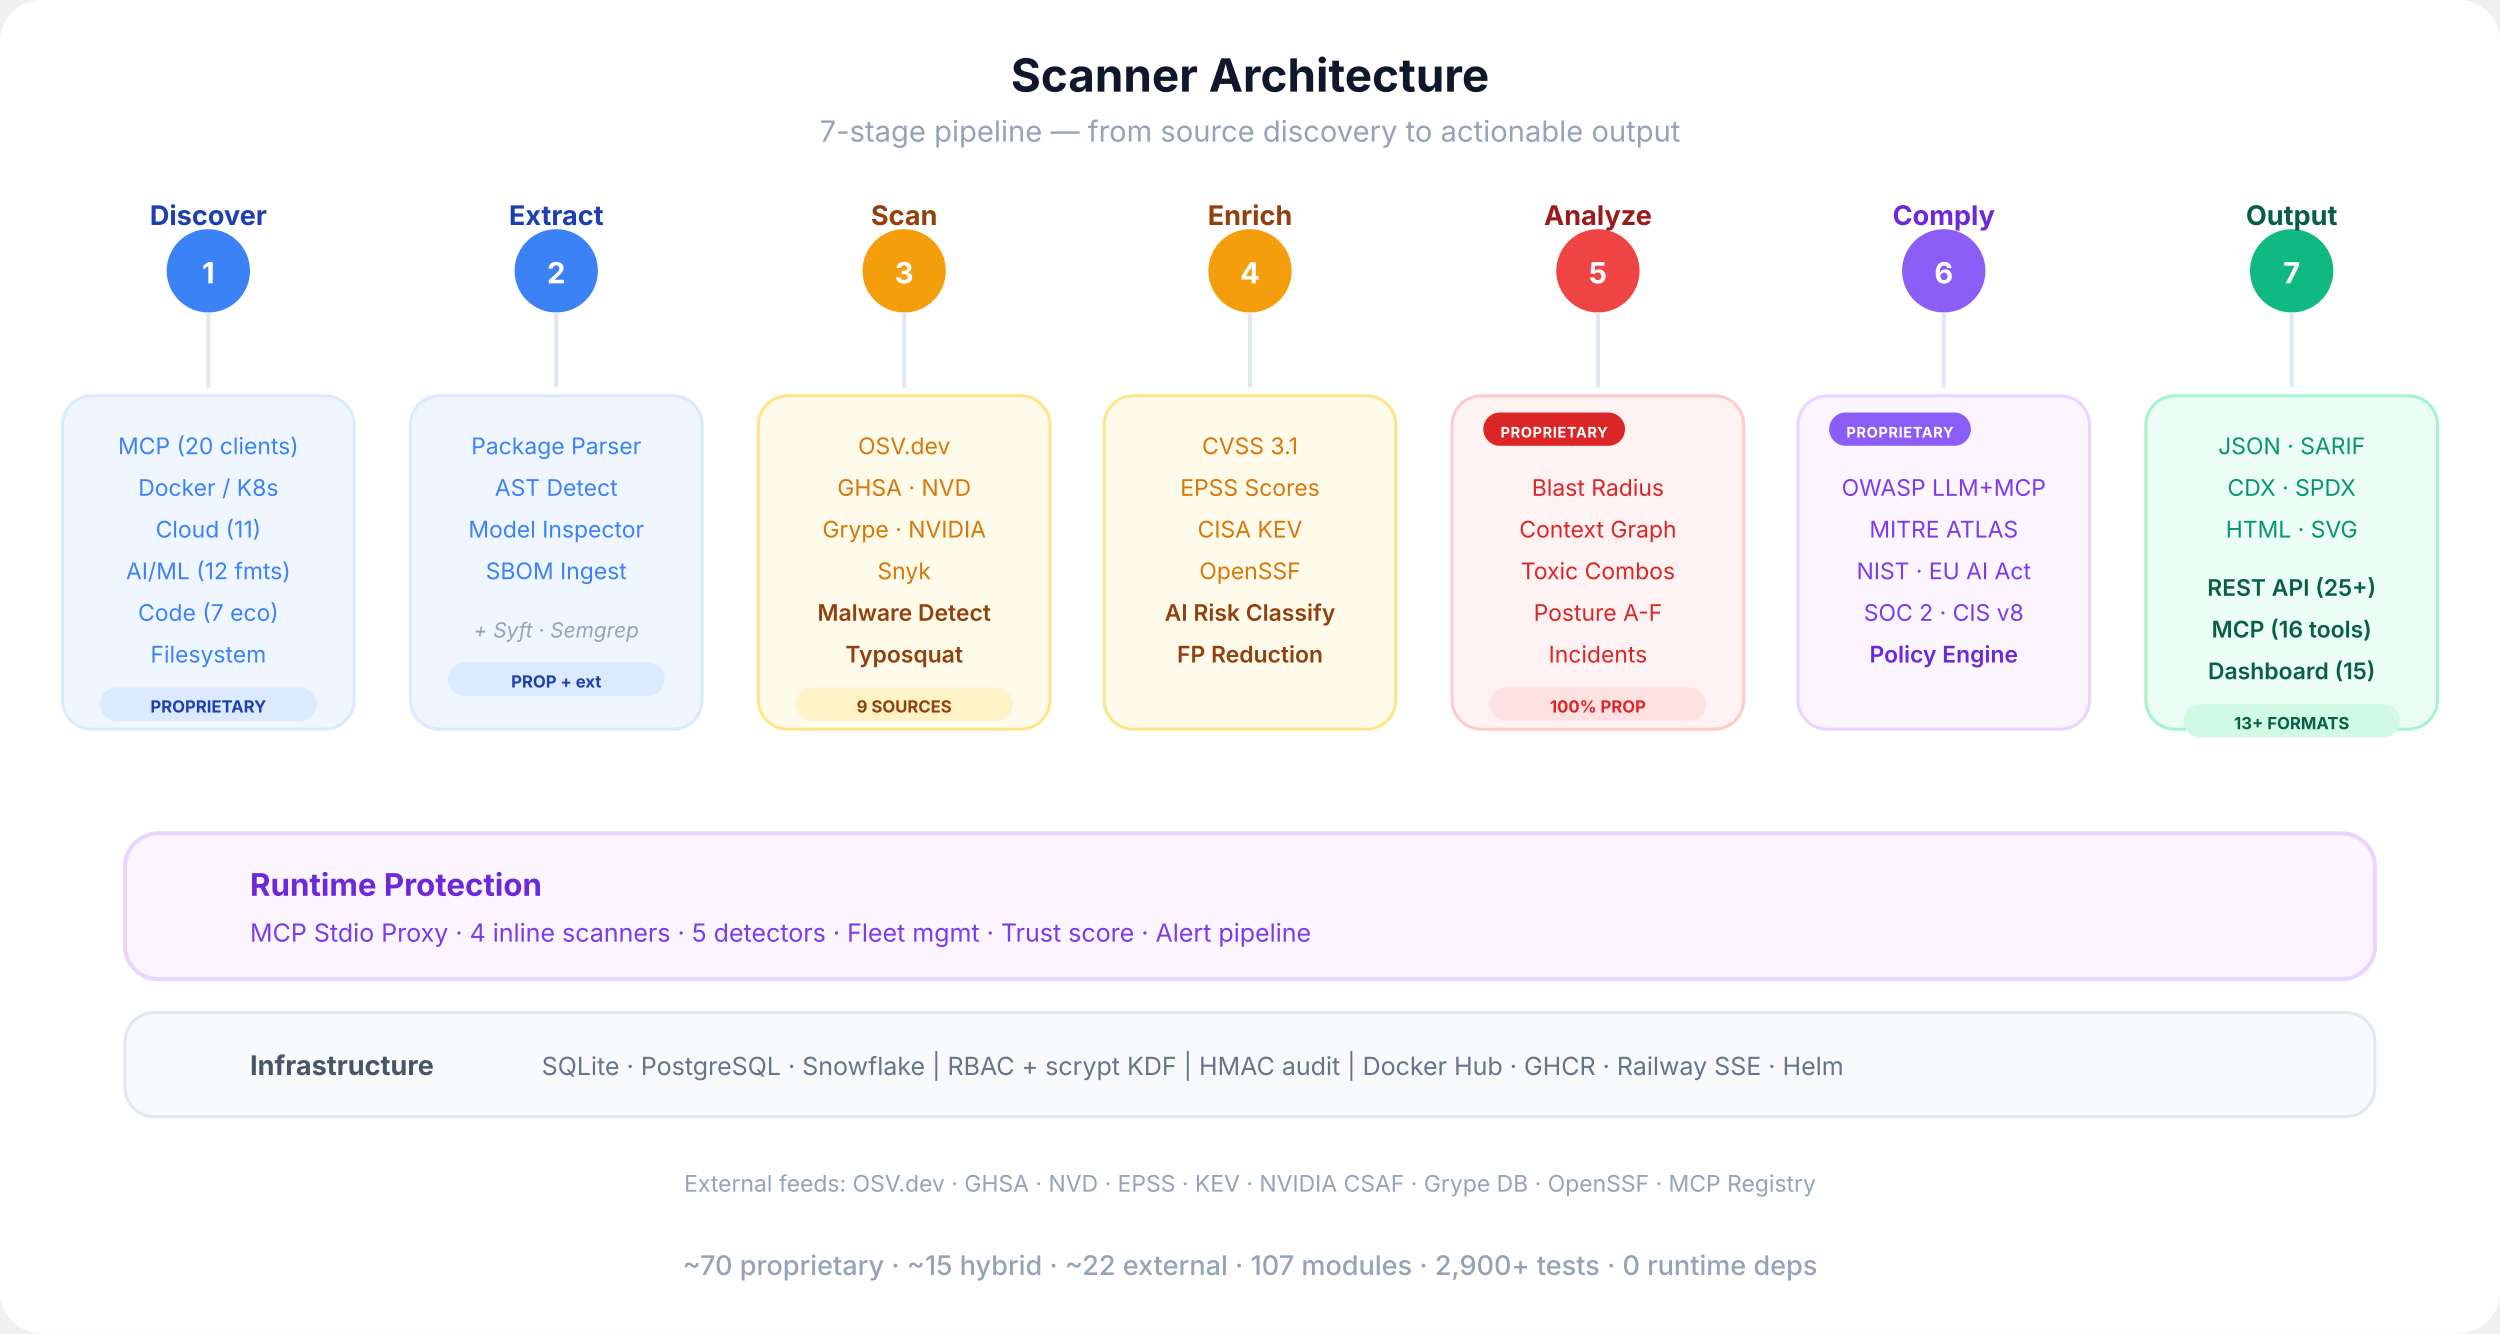
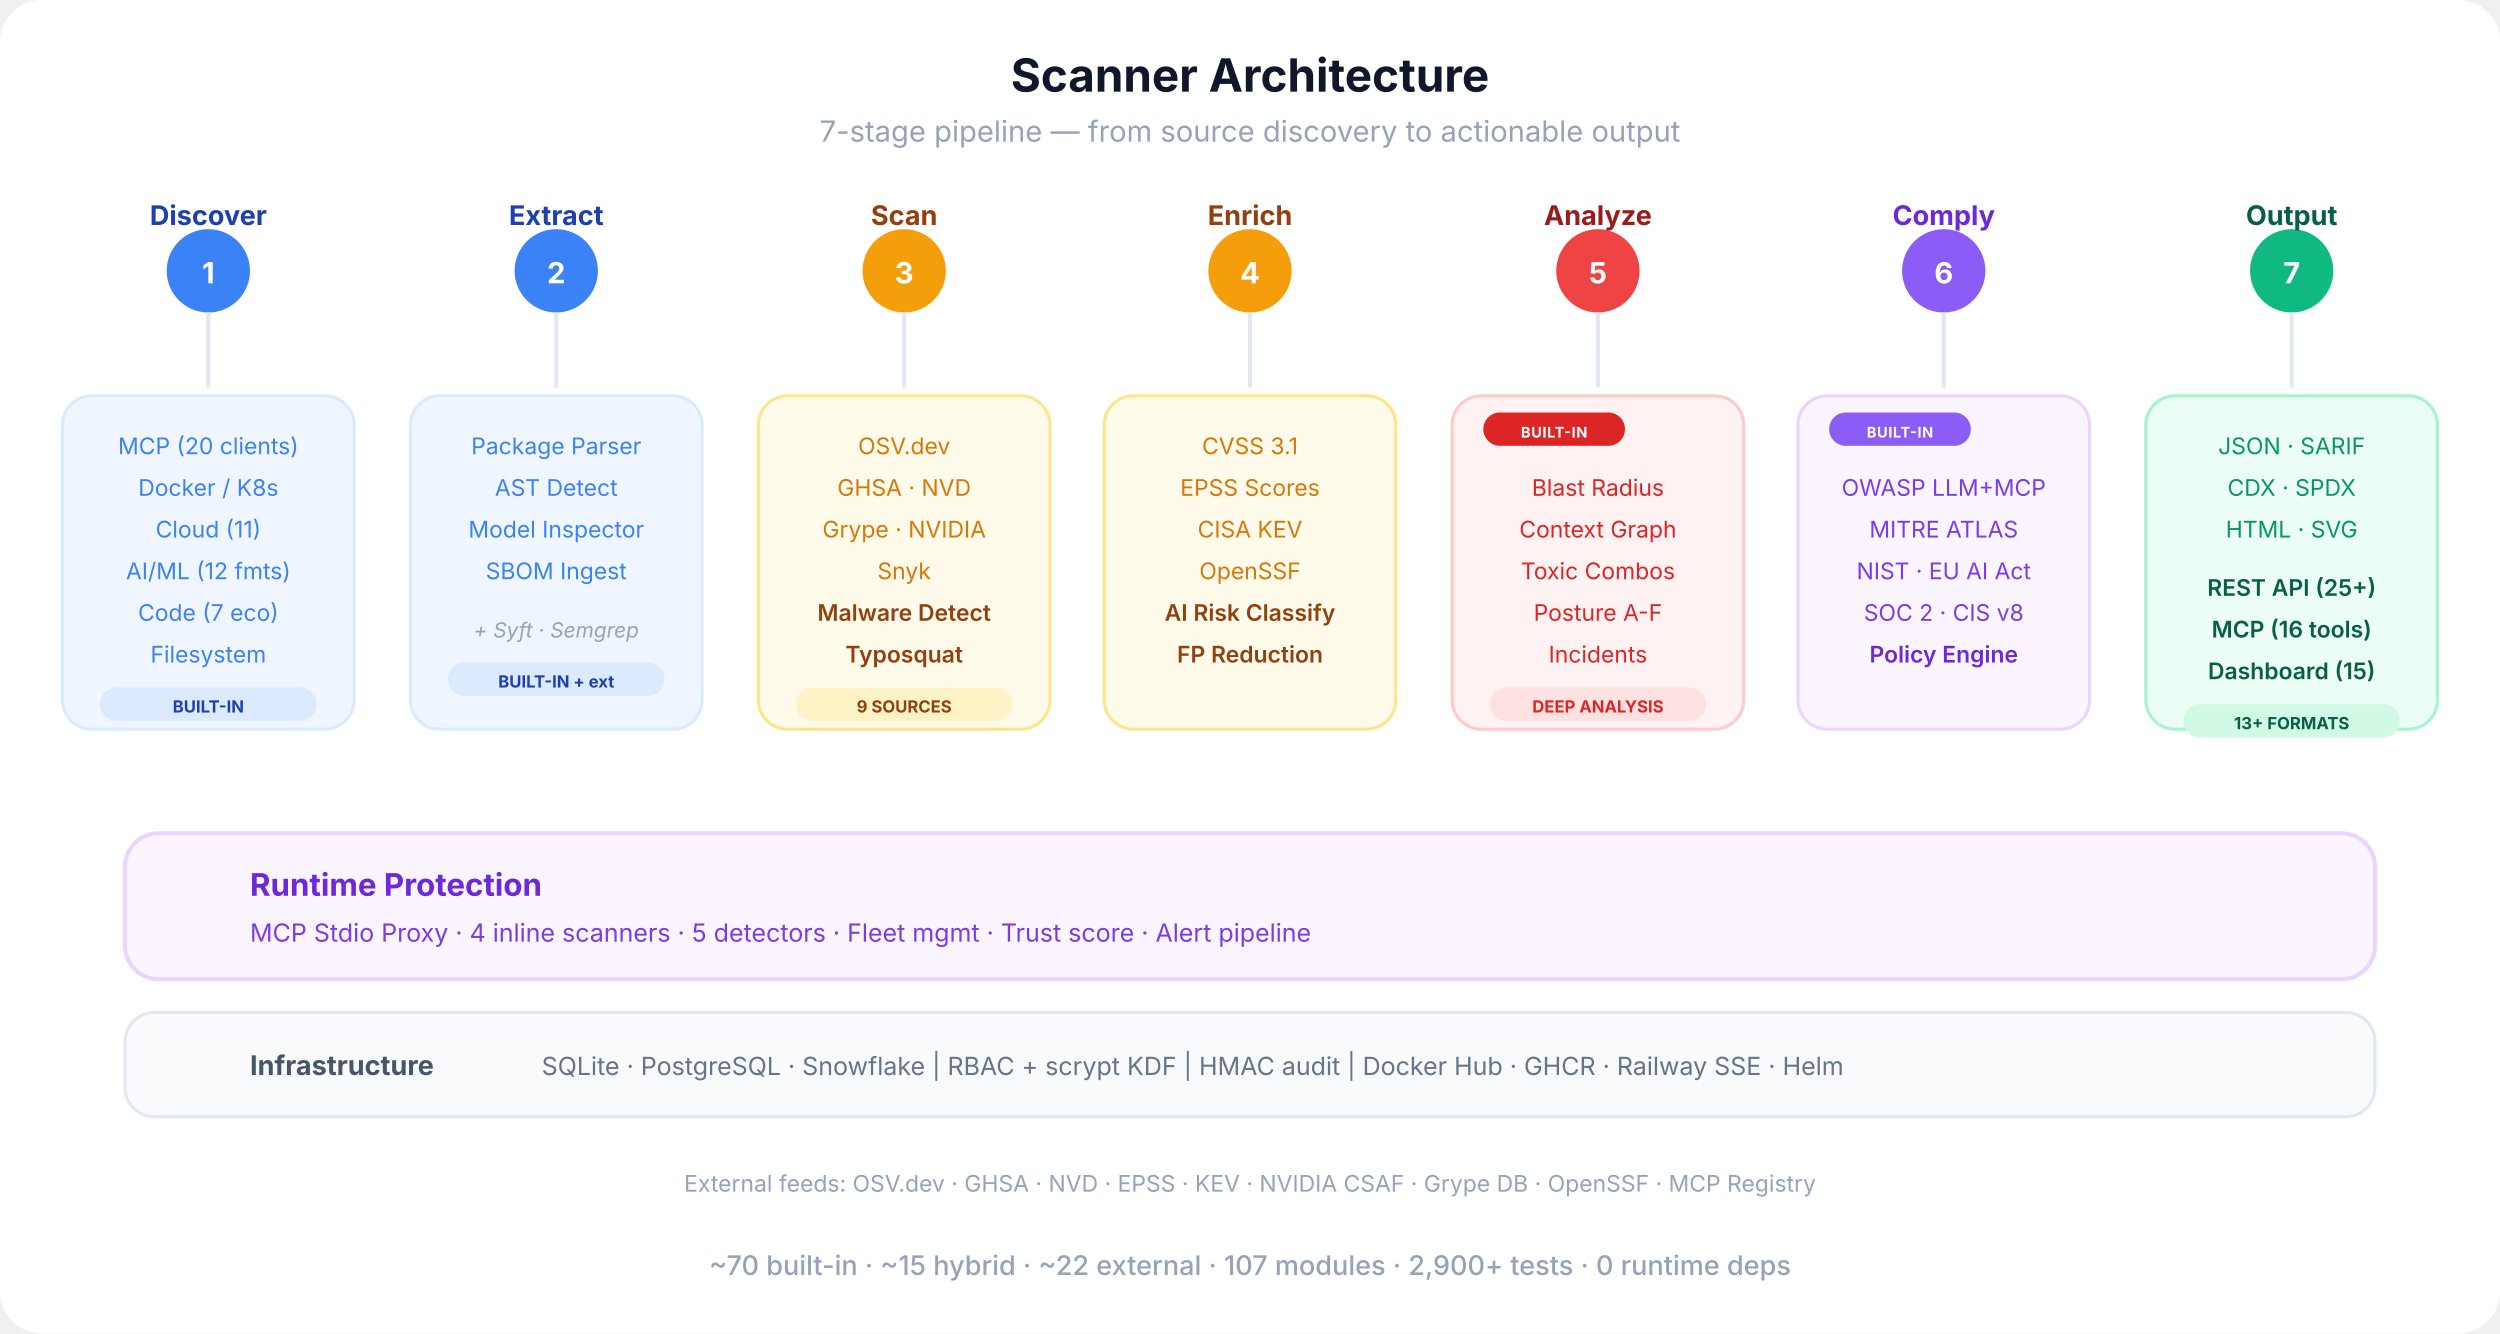
<svg xmlns="http://www.w3.org/2000/svg" viewBox="0 0 1200 640" fill="none">
  <defs>
    <marker id="sa-a" viewBox="0 0 10 10" refX="9" refY="5" markerWidth="8" markerHeight="8" orient="auto-start-reverse">
      <path d="M0 0 L10 5 L0 10 Z" fill="#cbd5e1" />
    </marker>
    <linearGradient id="pipe-grad" x1="0" y1="0" x2="1" y2="0">
      <stop offset="0%" stop-color="#3b82f6" />
      <stop offset="30%" stop-color="#f59e0b" />
      <stop offset="60%" stop-color="#ef4444" />
      <stop offset="80%" stop-color="#8b5cf6" />
      <stop offset="100%" stop-color="#10b981" />
    </linearGradient>
  </defs>
  <rect width="1200" height="640" rx="20" fill="#ffffff" />
  <text x="600" y="44" text-anchor="middle" font-family="-apple-system, BlinkMacSystemFont, 'Segoe UI', sans-serif" font-size="22" font-weight="700" fill="#0f172a">Scanner Architecture</text>
  <text x="600" y="68" text-anchor="middle" font-family="-apple-system, BlinkMacSystemFont, 'Segoe UI', sans-serif" font-size="14" fill="#94a3b8">7-stage pipeline — from source discovery to actionable output</text>
  <line x1="100" y1="130" x2="1100" y2="130" stroke="url(#pipe-grad)" stroke-width="4" stroke-linecap="round" />
  <circle cx="100" cy="130" r="20" fill="#3b82f6" />
  <text x="100" y="136" text-anchor="middle" font-family="-apple-system, BlinkMacSystemFont, 'Segoe UI', sans-serif" font-size="14" font-weight="700" fill="#fff">1</text>
  <text x="100" y="108" text-anchor="middle" font-family="-apple-system, BlinkMacSystemFont, 'Segoe UI', sans-serif" font-size="13" font-weight="700" fill="#1e40af">Discover</text>
  <circle cx="267" cy="130" r="20" fill="#3b82f6" />
  <text x="267" y="136" text-anchor="middle" font-family="-apple-system, BlinkMacSystemFont, 'Segoe UI', sans-serif" font-size="14" font-weight="700" fill="#fff">2</text>
  <text x="267" y="108" text-anchor="middle" font-family="-apple-system, BlinkMacSystemFont, 'Segoe UI', sans-serif" font-size="13" font-weight="700" fill="#1e40af">Extract</text>
  <circle cx="434" cy="130" r="20" fill="#f59e0b" />
  <text x="434" y="136" text-anchor="middle" font-family="-apple-system, BlinkMacSystemFont, 'Segoe UI', sans-serif" font-size="14" font-weight="700" fill="#fff">3</text>
  <text x="434" y="108" text-anchor="middle" font-family="-apple-system, BlinkMacSystemFont, 'Segoe UI', sans-serif" font-size="13" font-weight="700" fill="#92400e">Scan</text>
  <circle cx="600" cy="130" r="20" fill="#f59e0b" />
  <text x="600" y="136" text-anchor="middle" font-family="-apple-system, BlinkMacSystemFont, 'Segoe UI', sans-serif" font-size="14" font-weight="700" fill="#fff">4</text>
  <text x="600" y="108" text-anchor="middle" font-family="-apple-system, BlinkMacSystemFont, 'Segoe UI', sans-serif" font-size="13" font-weight="700" fill="#92400e">Enrich</text>
  <circle cx="767" cy="130" r="20" fill="#ef4444" />
  <text x="767" y="136" text-anchor="middle" font-family="-apple-system, BlinkMacSystemFont, 'Segoe UI', sans-serif" font-size="14" font-weight="700" fill="#fff">5</text>
  <text x="767" y="108" text-anchor="middle" font-family="-apple-system, BlinkMacSystemFont, 'Segoe UI', sans-serif" font-size="13" font-weight="700" fill="#991b1b">Analyze</text>
  <circle cx="933" cy="130" r="20" fill="#8b5cf6" />
  <text x="933" y="136" text-anchor="middle" font-family="-apple-system, BlinkMacSystemFont, 'Segoe UI', sans-serif" font-size="14" font-weight="700" fill="#fff">6</text>
  <text x="933" y="108" text-anchor="middle" font-family="-apple-system, BlinkMacSystemFont, 'Segoe UI', sans-serif" font-size="13" font-weight="700" fill="#6d28d9">Comply</text>
  <circle cx="1100" cy="130" r="20" fill="#10b981" />
  <text x="1100" y="136" text-anchor="middle" font-family="-apple-system, BlinkMacSystemFont, 'Segoe UI', sans-serif" font-size="14" font-weight="700" fill="#fff">7</text>
  <text x="1100" y="108" text-anchor="middle" font-family="-apple-system, BlinkMacSystemFont, 'Segoe UI', sans-serif" font-size="13" font-weight="700" fill="#065f46">Output</text>
  <line x1="100" y1="150" x2="100" y2="186" stroke="#e2e8f0" stroke-width="2" />
  <line x1="267" y1="150" x2="267" y2="186" stroke="#e2e8f0" stroke-width="2" />
  <line x1="434" y1="150" x2="434" y2="186" stroke="#e2e8f0" stroke-width="2" />
  <line x1="600" y1="150" x2="600" y2="186" stroke="#e2e8f0" stroke-width="2" />
  <line x1="767" y1="150" x2="767" y2="186" stroke="#e2e8f0" stroke-width="2" />
  <line x1="933" y1="150" x2="933" y2="186" stroke="#e2e8f0" stroke-width="2" />
  <line x1="1100" y1="150" x2="1100" y2="186" stroke="#e2e8f0" stroke-width="2" />
  <rect x="30" y="190" width="140" height="160" rx="14" fill="#eff6ff" stroke="#dbeafe" stroke-width="1.5" />
  <text x="100" y="218" text-anchor="middle" font-family="-apple-system, BlinkMacSystemFont, 'Segoe UI', sans-serif" font-size="11" fill="#3b82f6">MCP (20 clients)</text>
  <text x="100" y="238" text-anchor="middle" font-family="-apple-system, BlinkMacSystemFont, 'Segoe UI', sans-serif" font-size="11" fill="#3b82f6">Docker / K8s</text>
  <text x="100" y="258" text-anchor="middle" font-family="-apple-system, BlinkMacSystemFont, 'Segoe UI', sans-serif" font-size="11" fill="#3b82f6">Cloud (11)</text>
  <text x="100" y="278" text-anchor="middle" font-family="-apple-system, BlinkMacSystemFont, 'Segoe UI', sans-serif" font-size="11" fill="#3b82f6">AI/ML (12 fmts)</text>
  <text x="100" y="298" text-anchor="middle" font-family="-apple-system, BlinkMacSystemFont, 'Segoe UI', sans-serif" font-size="11" fill="#3b82f6">Code (7 eco)</text>
  <text x="100" y="318" text-anchor="middle" font-family="-apple-system, BlinkMacSystemFont, 'Segoe UI', sans-serif" font-size="11" fill="#3b82f6">Filesystem</text>
  <rect x="48" y="330" width="104" height="16" rx="8" fill="#dbeafe" />
-   <text x="100" y="342" text-anchor="middle" font-family="-apple-system, BlinkMacSystemFont, 'Segoe UI', sans-serif" font-size="8" font-weight="700" fill="#1e40af">PROPRIETARY</text>
+   <text x="100" y="342" text-anchor="middle" font-family="-apple-system, BlinkMacSystemFont, 'Segoe UI', sans-serif" font-size="8" font-weight="700" fill="#1e40af">BUILT-IN</text>
  <rect x="197" y="190" width="140" height="160" rx="14" fill="#eff6ff" stroke="#dbeafe" stroke-width="1.5" />
  <text x="267" y="218" text-anchor="middle" font-family="-apple-system, BlinkMacSystemFont, 'Segoe UI', sans-serif" font-size="11" fill="#3b82f6">Package Parser</text>
  <text x="267" y="238" text-anchor="middle" font-family="-apple-system, BlinkMacSystemFont, 'Segoe UI', sans-serif" font-size="11" fill="#3b82f6">AST Detect</text>
  <text x="267" y="258" text-anchor="middle" font-family="-apple-system, BlinkMacSystemFont, 'Segoe UI', sans-serif" font-size="11" fill="#3b82f6">Model Inspector</text>
  <text x="267" y="278" text-anchor="middle" font-family="-apple-system, BlinkMacSystemFont, 'Segoe UI', sans-serif" font-size="11" fill="#3b82f6">SBOM Ingest</text>
  <text x="267" y="306" text-anchor="middle" font-family="-apple-system, BlinkMacSystemFont, 'Segoe UI', sans-serif" font-size="10" fill="#94a3b8" font-style="italic">+ Syft · Semgrep</text>
  <rect x="215" y="318" width="104" height="16" rx="8" fill="#dbeafe" />
-   <text x="267" y="330" text-anchor="middle" font-family="-apple-system, BlinkMacSystemFont, 'Segoe UI', sans-serif" font-size="8" font-weight="700" fill="#1e40af">PROP + ext</text>
+   <text x="267" y="330" text-anchor="middle" font-family="-apple-system, BlinkMacSystemFont, 'Segoe UI', sans-serif" font-size="8" font-weight="700" fill="#1e40af">BUILT-IN + ext</text>
  <rect x="364" y="190" width="140" height="160" rx="14" fill="#fffbeb" stroke="#fde68a" stroke-width="1.5" />
  <text x="434" y="218" text-anchor="middle" font-family="-apple-system, BlinkMacSystemFont, 'Segoe UI', sans-serif" font-size="11" fill="#d97706">OSV.dev</text>
  <text x="434" y="238" text-anchor="middle" font-family="-apple-system, BlinkMacSystemFont, 'Segoe UI', sans-serif" font-size="11" fill="#d97706">GHSA · NVD</text>
  <text x="434" y="258" text-anchor="middle" font-family="-apple-system, BlinkMacSystemFont, 'Segoe UI', sans-serif" font-size="11" fill="#d97706">Grype · NVIDIA</text>
  <text x="434" y="278" text-anchor="middle" font-family="-apple-system, BlinkMacSystemFont, 'Segoe UI', sans-serif" font-size="11" fill="#d97706">Snyk</text>
  <text x="434" y="298" text-anchor="middle" font-family="-apple-system, BlinkMacSystemFont, 'Segoe UI', sans-serif" font-size="11" font-weight="600" fill="#92400e">Malware Detect</text>
  <text x="434" y="318" text-anchor="middle" font-family="-apple-system, BlinkMacSystemFont, 'Segoe UI', sans-serif" font-size="11" font-weight="600" fill="#92400e">Typosquat</text>
  <rect x="382" y="330" width="104" height="16" rx="8" fill="#fef3c7" />
  <text x="434" y="342" text-anchor="middle" font-family="-apple-system, BlinkMacSystemFont, 'Segoe UI', sans-serif" font-size="8" font-weight="700" fill="#92400e">9 SOURCES</text>
  <rect x="530" y="190" width="140" height="160" rx="14" fill="#fffbeb" stroke="#fde68a" stroke-width="1.5" />
  <text x="600" y="218" text-anchor="middle" font-family="-apple-system, BlinkMacSystemFont, 'Segoe UI', sans-serif" font-size="11" fill="#d97706">CVSS 3.1</text>
  <text x="600" y="238" text-anchor="middle" font-family="-apple-system, BlinkMacSystemFont, 'Segoe UI', sans-serif" font-size="11" fill="#d97706">EPSS Scores</text>
  <text x="600" y="258" text-anchor="middle" font-family="-apple-system, BlinkMacSystemFont, 'Segoe UI', sans-serif" font-size="11" fill="#d97706">CISA KEV</text>
  <text x="600" y="278" text-anchor="middle" font-family="-apple-system, BlinkMacSystemFont, 'Segoe UI', sans-serif" font-size="11" fill="#d97706">OpenSSF</text>
  <text x="600" y="298" text-anchor="middle" font-family="-apple-system, BlinkMacSystemFont, 'Segoe UI', sans-serif" font-size="11" font-weight="600" fill="#92400e">AI Risk Classify</text>
  <text x="600" y="318" text-anchor="middle" font-family="-apple-system, BlinkMacSystemFont, 'Segoe UI', sans-serif" font-size="11" font-weight="600" fill="#92400e">FP Reduction</text>
  <rect x="697" y="190" width="140" height="160" rx="14" fill="#fef2f2" stroke="#fecaca" stroke-width="1.5" />
  <rect x="712" y="198" width="68" height="16" rx="8" fill="#dc2626" />
-   <text x="746" y="210" text-anchor="middle" font-family="-apple-system, BlinkMacSystemFont, 'Segoe UI', sans-serif" font-size="7" font-weight="700" fill="#fff" letter-spacing="0.04em">PROPRIETARY</text>
+   <text x="746" y="210" text-anchor="middle" font-family="-apple-system, BlinkMacSystemFont, 'Segoe UI', sans-serif" font-size="7" font-weight="700" fill="#fff" letter-spacing="0.04em">BUILT-IN</text>
  <text x="767" y="238" text-anchor="middle" font-family="-apple-system, BlinkMacSystemFont, 'Segoe UI', sans-serif" font-size="11" fill="#dc2626">Blast Radius</text>
  <text x="767" y="258" text-anchor="middle" font-family="-apple-system, BlinkMacSystemFont, 'Segoe UI', sans-serif" font-size="11" fill="#dc2626">Context Graph</text>
  <text x="767" y="278" text-anchor="middle" font-family="-apple-system, BlinkMacSystemFont, 'Segoe UI', sans-serif" font-size="11" fill="#dc2626">Toxic Combos</text>
  <text x="767" y="298" text-anchor="middle" font-family="-apple-system, BlinkMacSystemFont, 'Segoe UI', sans-serif" font-size="11" fill="#dc2626">Posture A-F</text>
  <text x="767" y="318" text-anchor="middle" font-family="-apple-system, BlinkMacSystemFont, 'Segoe UI', sans-serif" font-size="11" fill="#dc2626">Incidents</text>
  <rect x="715" y="330" width="104" height="16" rx="8" fill="#fee2e2" />
-   <text x="767" y="342" text-anchor="middle" font-family="-apple-system, BlinkMacSystemFont, 'Segoe UI', sans-serif" font-size="8" font-weight="700" fill="#dc2626">100% PROP</text>
+   <text x="767" y="342" text-anchor="middle" font-family="-apple-system, BlinkMacSystemFont, 'Segoe UI', sans-serif" font-size="8" font-weight="700" fill="#dc2626">DEEP ANALYSIS</text>
  <rect x="863" y="190" width="140" height="160" rx="14" fill="#faf5ff" stroke="#e9d5ff" stroke-width="1.5" />
  <rect x="878" y="198" width="68" height="16" rx="8" fill="#8b5cf6" />
-   <text x="912" y="210" text-anchor="middle" font-family="-apple-system, BlinkMacSystemFont, 'Segoe UI', sans-serif" font-size="7" font-weight="700" fill="#fff" letter-spacing="0.04em">PROPRIETARY</text>
+   <text x="912" y="210" text-anchor="middle" font-family="-apple-system, BlinkMacSystemFont, 'Segoe UI', sans-serif" font-size="7" font-weight="700" fill="#fff" letter-spacing="0.04em">BUILT-IN</text>
  <text x="933" y="238" text-anchor="middle" font-family="-apple-system, BlinkMacSystemFont, 'Segoe UI', sans-serif" font-size="11" fill="#7c3aed">OWASP LLM+MCP</text>
  <text x="933" y="258" text-anchor="middle" font-family="-apple-system, BlinkMacSystemFont, 'Segoe UI', sans-serif" font-size="11" fill="#7c3aed">MITRE ATLAS</text>
  <text x="933" y="278" text-anchor="middle" font-family="-apple-system, BlinkMacSystemFont, 'Segoe UI', sans-serif" font-size="11" fill="#7c3aed">NIST · EU AI Act</text>
  <text x="933" y="298" text-anchor="middle" font-family="-apple-system, BlinkMacSystemFont, 'Segoe UI', sans-serif" font-size="11" fill="#7c3aed">SOC 2 · CIS v8</text>
  <text x="933" y="318" text-anchor="middle" font-family="-apple-system, BlinkMacSystemFont, 'Segoe UI', sans-serif" font-size="11" font-weight="600" fill="#6d28d9">Policy Engine</text>
  <rect x="1030" y="190" width="140" height="160" rx="14" fill="#ecfdf5" stroke="#a7f3d0" stroke-width="1.5" />
  <text x="1100" y="218" text-anchor="middle" font-family="-apple-system, BlinkMacSystemFont, 'Segoe UI', sans-serif" font-size="11" fill="#059669">JSON · SARIF</text>
  <text x="1100" y="238" text-anchor="middle" font-family="-apple-system, BlinkMacSystemFont, 'Segoe UI', sans-serif" font-size="11" fill="#059669">CDX · SPDX</text>
  <text x="1100" y="258" text-anchor="middle" font-family="-apple-system, BlinkMacSystemFont, 'Segoe UI', sans-serif" font-size="11" fill="#059669">HTML · SVG</text>
  <text x="1100" y="286" text-anchor="middle" font-family="-apple-system, BlinkMacSystemFont, 'Segoe UI', sans-serif" font-size="11" font-weight="600" fill="#065f46">REST API (25+)</text>
  <text x="1100" y="306" text-anchor="middle" font-family="-apple-system, BlinkMacSystemFont, 'Segoe UI', sans-serif" font-size="11" font-weight="600" fill="#065f46">MCP (16 tools)</text>
  <text x="1100" y="326" text-anchor="middle" font-family="-apple-system, BlinkMacSystemFont, 'Segoe UI', sans-serif" font-size="11" font-weight="600" fill="#065f46">Dashboard (15)</text>
  <rect x="1048" y="338" width="104" height="16" rx="8" fill="#d1fae5" />
  <text x="1100" y="350" text-anchor="middle" font-family="-apple-system, BlinkMacSystemFont, 'Segoe UI', sans-serif" font-size="8" font-weight="700" fill="#065f46">13+ FORMATS</text>
  <rect x="60" y="400" width="1080" height="70" rx="16" fill="#faf5ff" stroke="#e9d5ff" stroke-width="2" />
  <text x="120" y="430" text-anchor="start" font-family="-apple-system, BlinkMacSystemFont, 'Segoe UI', sans-serif" font-size="15" font-weight="700" fill="#6d28d9">Runtime Protection</text>
  <text x="120" y="452" text-anchor="start" font-family="-apple-system, BlinkMacSystemFont, 'Segoe UI', sans-serif" font-size="12" fill="#7c3aed">MCP Stdio Proxy  ·  4 inline scanners  ·  5 detectors  ·  Fleet mgmt  ·  Trust score  ·  Alert pipeline</text>
  <rect x="60" y="486" width="1080" height="50" rx="14" fill="#f8fafc" stroke="#e2e8f0" stroke-width="1.5" />
  <text x="120" y="516" text-anchor="start" font-family="-apple-system, BlinkMacSystemFont, 'Segoe UI', sans-serif" font-size="13" font-weight="700" fill="#475569">Infrastructure</text>
  <text x="260" y="516" text-anchor="start" font-family="-apple-system, BlinkMacSystemFont, 'Segoe UI', sans-serif" font-size="12" fill="#64748b">SQLite · PostgreSQL · Snowflake  |  RBAC + scrypt KDF  |  HMAC audit  |  Docker Hub · GHCR · Railway SSE · Helm</text>
  <text x="600" y="572" text-anchor="middle" font-family="-apple-system, BlinkMacSystemFont, 'Segoe UI', sans-serif" font-size="11" fill="#94a3b8">External feeds: OSV.dev · GHSA · NVD · EPSS · KEV · NVIDIA CSAF · Grype DB · OpenSSF · MCP Registry</text>
-   <text x="600" y="612" text-anchor="middle" font-family="-apple-system, BlinkMacSystemFont, 'Segoe UI', sans-serif" font-size="13" font-weight="500" fill="#94a3b8">~70 proprietary  ·  ~15 hybrid  ·  ~22 external  ·  107 modules  ·  2,900+ tests  ·  0 runtime deps</text>
+   <text x="600" y="612" text-anchor="middle" font-family="-apple-system, BlinkMacSystemFont, 'Segoe UI', sans-serif" font-size="13" font-weight="500" fill="#94a3b8">~70 built-in  ·  ~15 hybrid  ·  ~22 external  ·  107 modules  ·  2,900+ tests  ·  0 runtime deps</text>
</svg>
